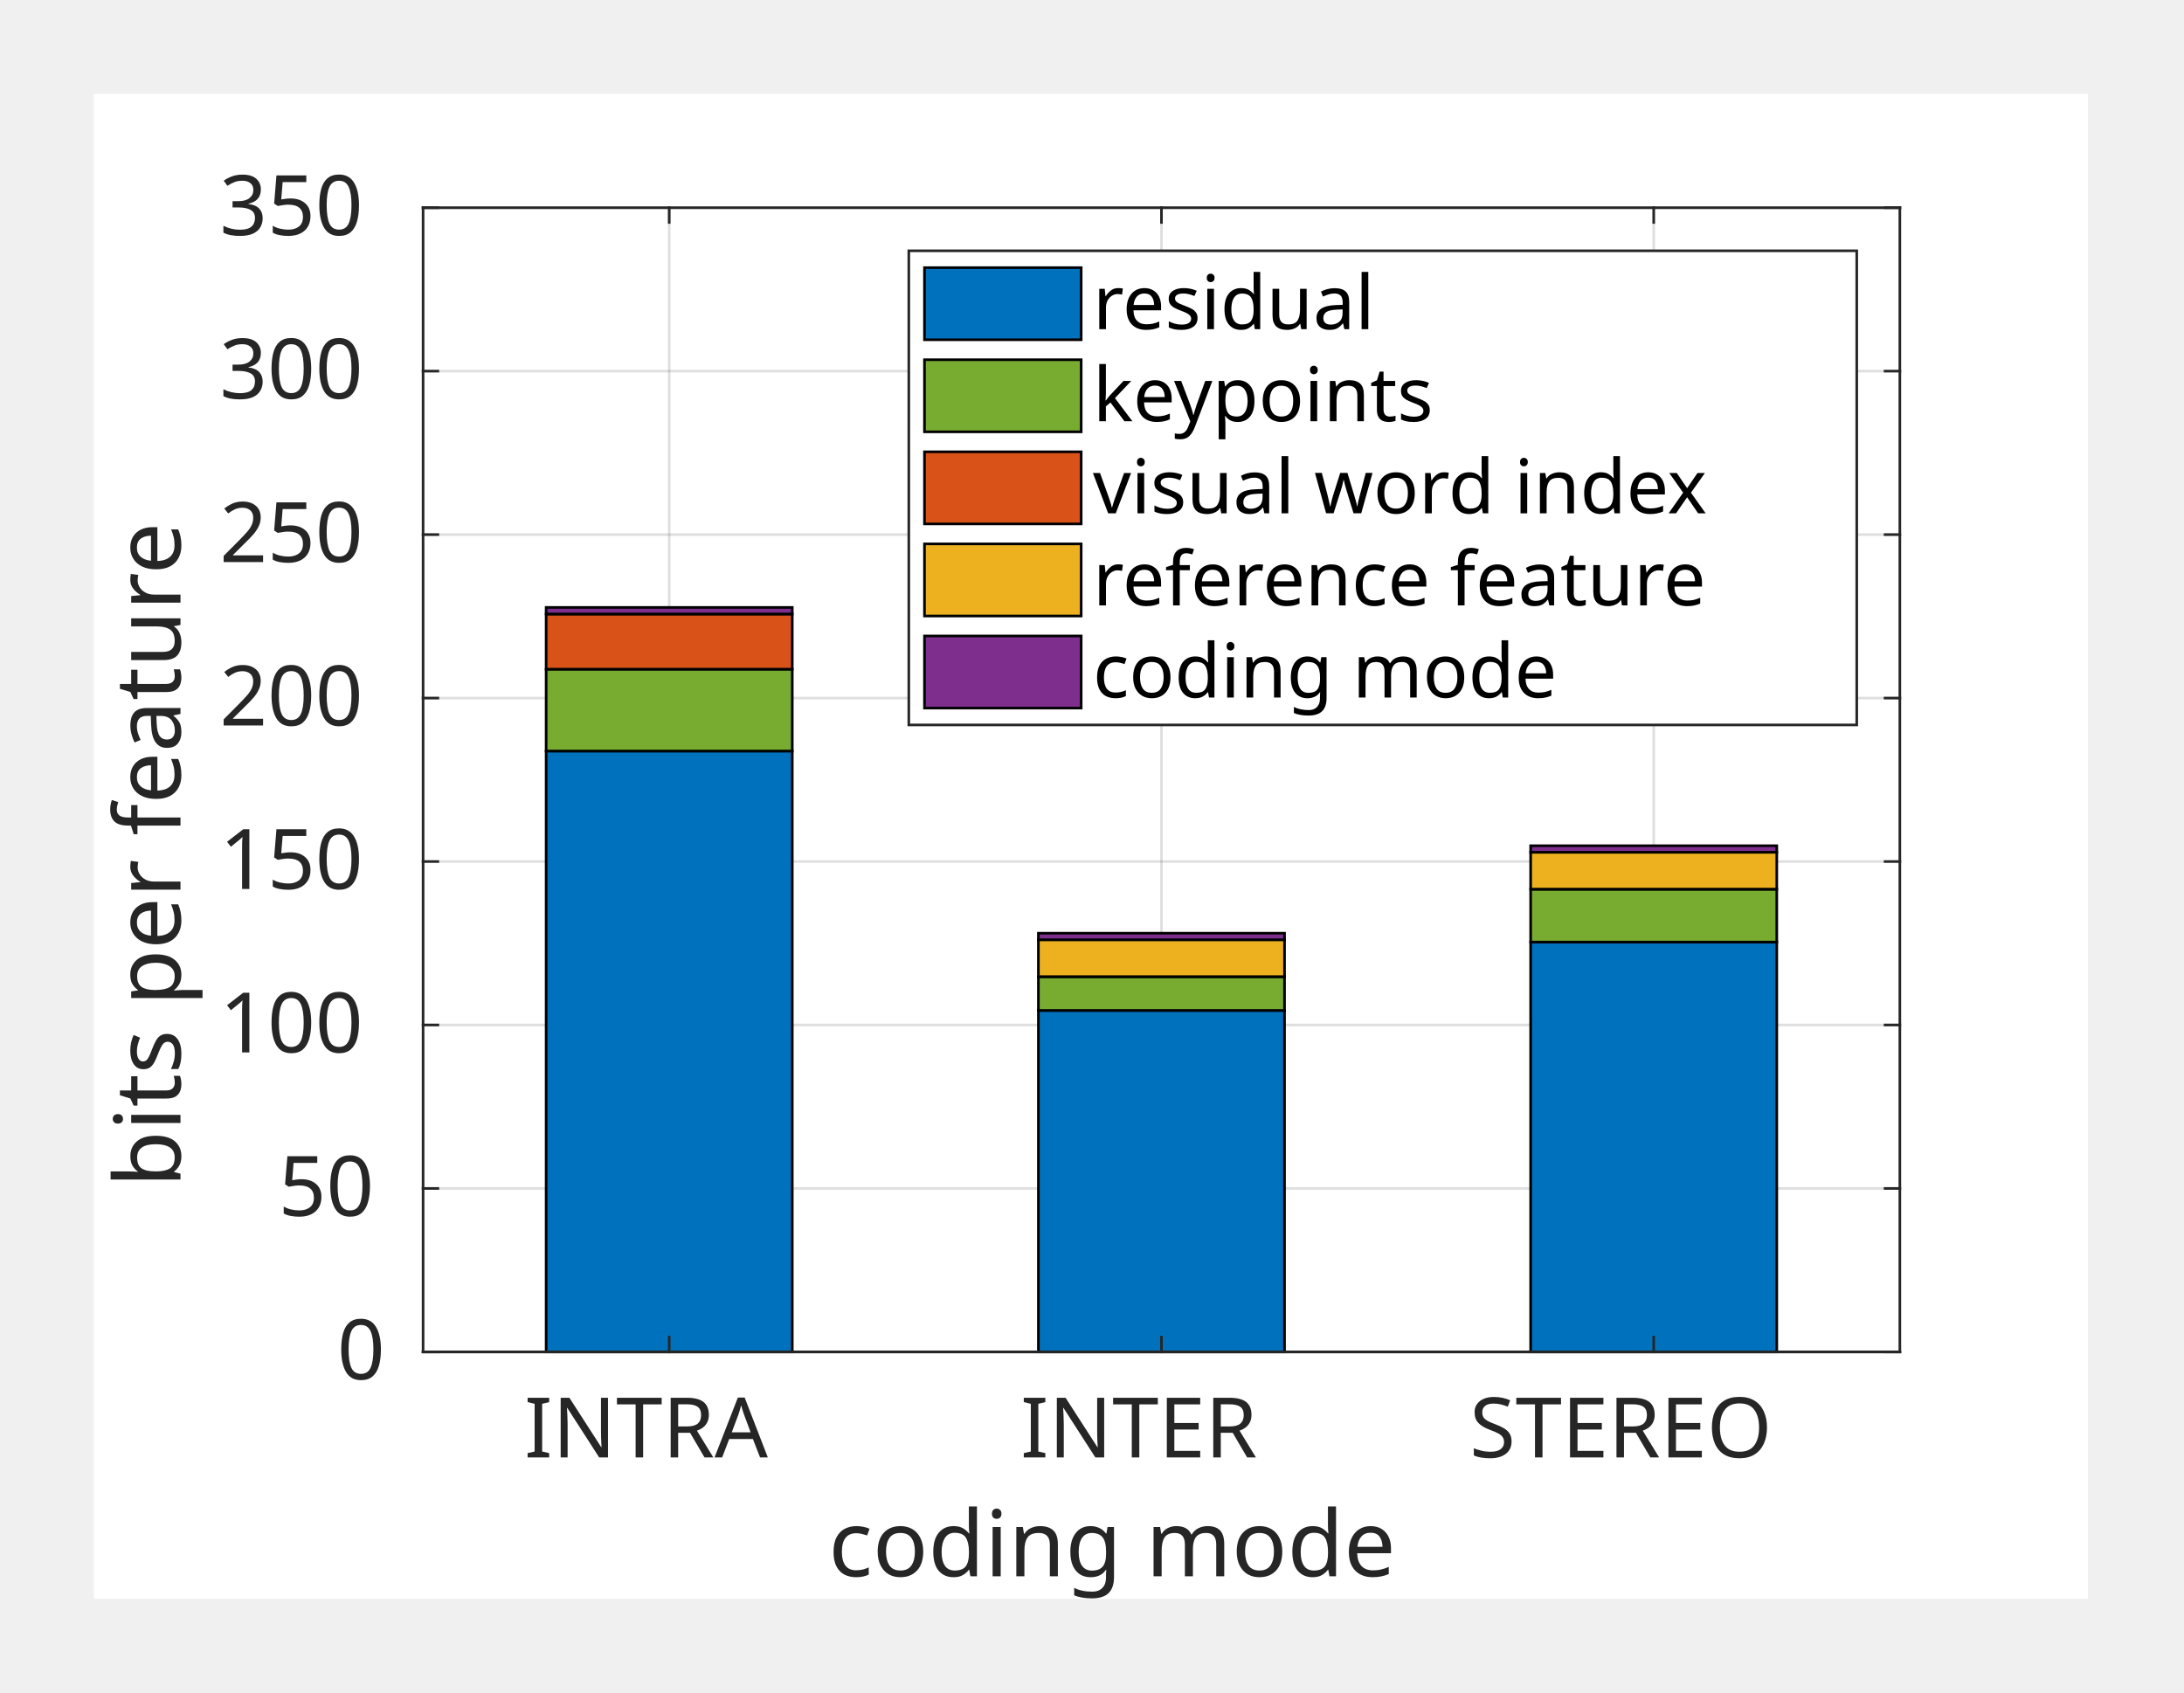
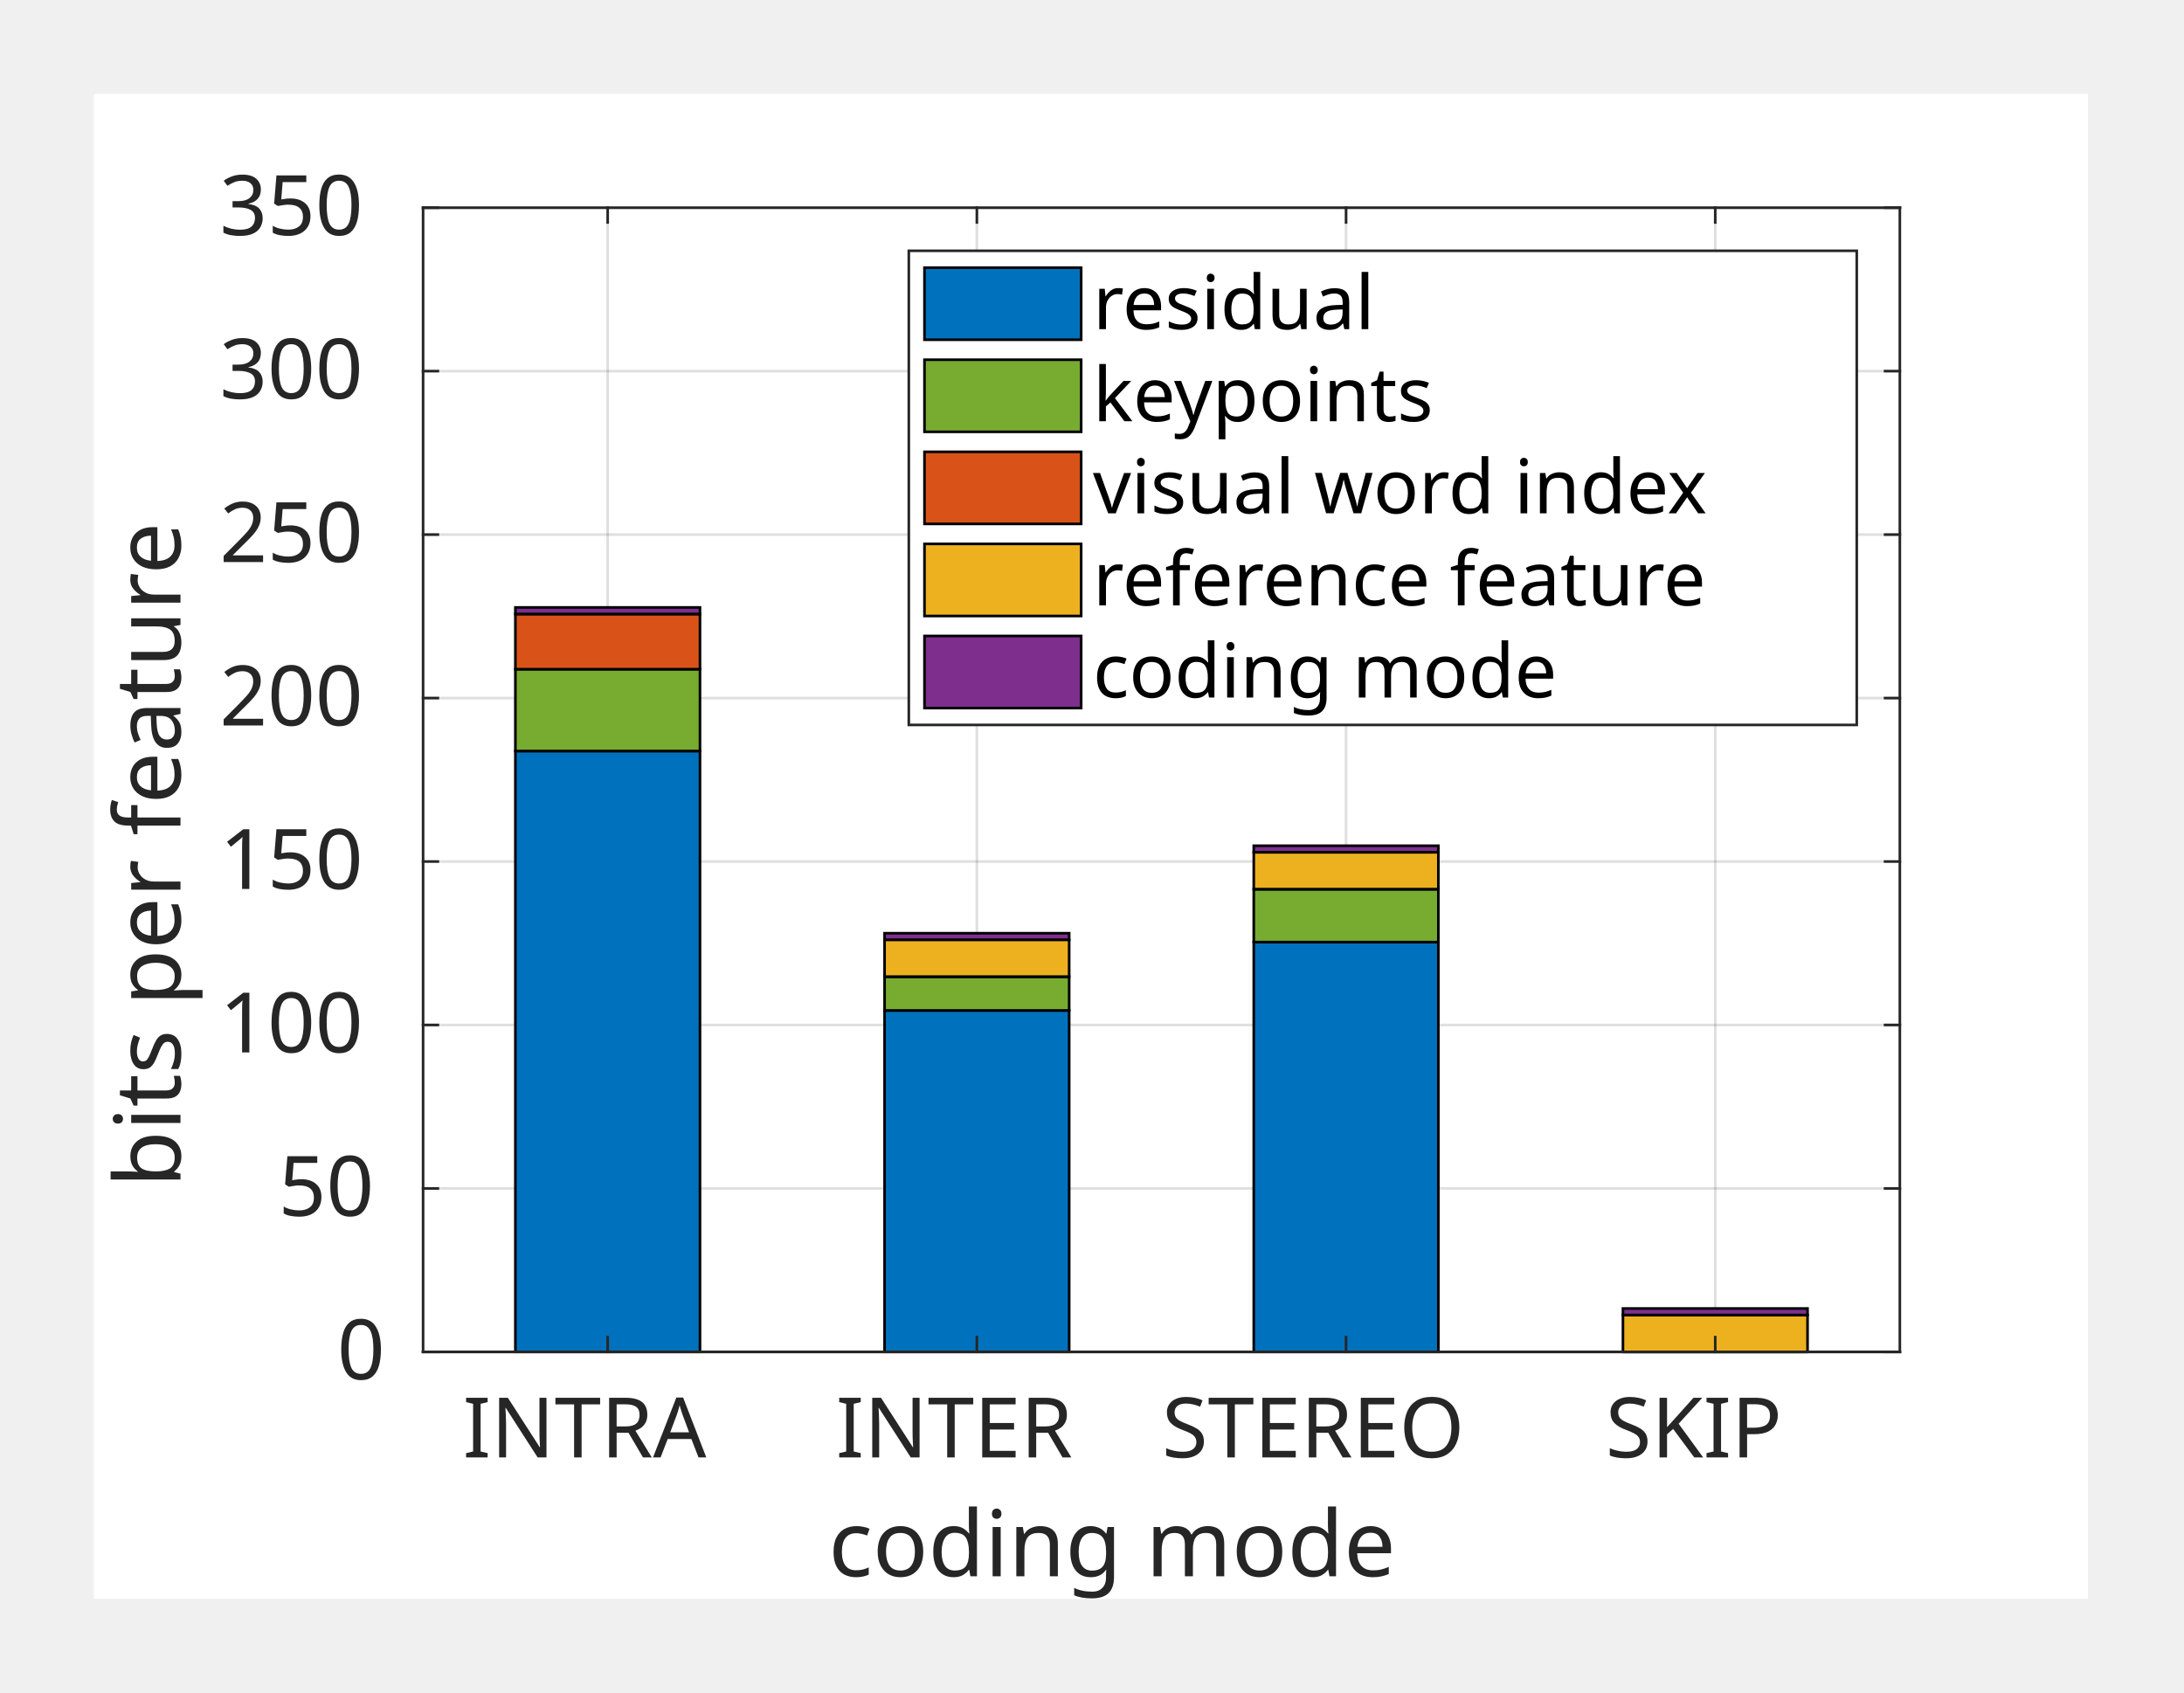
<svg xmlns="http://www.w3.org/2000/svg" xmlns:xlink="http://www.w3.org/1999/xlink" version="1.1" id="Ebene_1" x="0px" y="0px" width="418px" height="324px" viewBox="0 0 418 324" enable-background="new 0 0 418 324" xml:space="preserve">
  <g>
    <defs>
      <rect id="SVGID_1_" x="18" y="18" width="381.6" height="288" />
    </defs>
    <clipPath id="SVGID_2_">
      <use xlink:href="#SVGID_1_" overflow="visible" />
    </clipPath>
    <rect x="18" y="18" clip-path="url(#SVGID_2_)" fill="#FFFFFF" width="381.6" height="288" />
  </g>
  <rect x="18" y="18" fill="#FFFFFF" width="381.6" height="288" />
  <rect x="80.975" y="39.75" fill="#FFFFFF" width="282.639" height="219" />
-   <line opacity="0.149" fill="none" stroke="#262626" stroke-width="0.5" stroke-linejoin="round" stroke-miterlimit="10" x1="128.082" y1="258.75" x2="128.082" y2="39.75" />
-   <line opacity="0.149" fill="none" stroke="#262626" stroke-width="0.5" stroke-linejoin="round" stroke-miterlimit="10" x1="222.295" y1="258.75" x2="222.295" y2="39.75" />
-   <line opacity="0.149" fill="none" stroke="#262626" stroke-width="0.5" stroke-linejoin="round" stroke-miterlimit="10" x1="316.508" y1="258.75" x2="316.508" y2="39.75" />
+   <line opacity="0.149" fill="none" stroke="#262626" stroke-width="0.5" stroke-linejoin="round" stroke-miterlimit="10" x1="116.305" y1="258.75" x2="116.305" y2="39.75" />
+   <line opacity="0.149" fill="none" stroke="#262626" stroke-width="0.5" stroke-linejoin="round" stroke-miterlimit="10" x1="186.965" y1="258.75" x2="186.965" y2="39.75" />
+   <line opacity="0.149" fill="none" stroke="#262626" stroke-width="0.5" stroke-linejoin="round" stroke-miterlimit="10" x1="257.625" y1="258.75" x2="257.625" y2="39.75" />
+   <line opacity="0.149" fill="none" stroke="#262626" stroke-width="0.5" stroke-linejoin="round" stroke-miterlimit="10" x1="328.284" y1="258.75" x2="328.284" y2="39.75" />
  <line opacity="0.149" fill="none" stroke="#262626" stroke-width="0.5" stroke-linejoin="round" stroke-miterlimit="10" x1="363.614" y1="258.75" x2="80.975" y2="258.75" />
  <line opacity="0.149" fill="none" stroke="#262626" stroke-width="0.5" stroke-linejoin="round" stroke-miterlimit="10" x1="363.614" y1="227.464" x2="80.975" y2="227.464" />
  <line opacity="0.149" fill="none" stroke="#262626" stroke-width="0.5" stroke-linejoin="round" stroke-miterlimit="10" x1="363.614" y1="196.179" x2="80.975" y2="196.179" />
  <line opacity="0.149" fill="none" stroke="#262626" stroke-width="0.5" stroke-linejoin="round" stroke-miterlimit="10" x1="363.614" y1="164.893" x2="80.975" y2="164.893" />
  <line opacity="0.149" fill="none" stroke="#262626" stroke-width="0.5" stroke-linejoin="round" stroke-miterlimit="10" x1="363.614" y1="133.607" x2="80.975" y2="133.607" />
  <line opacity="0.149" fill="none" stroke="#262626" stroke-width="0.5" stroke-linejoin="round" stroke-miterlimit="10" x1="363.614" y1="102.321" x2="80.975" y2="102.321" />
  <line opacity="0.149" fill="none" stroke="#262626" stroke-width="0.5" stroke-linejoin="round" stroke-miterlimit="10" x1="363.614" y1="71.036" x2="80.975" y2="71.036" />
  <line opacity="0.149" fill="none" stroke="#262626" stroke-width="0.5" stroke-linejoin="round" stroke-miterlimit="10" x1="363.614" y1="39.75" x2="80.975" y2="39.75" />
  <line fill="none" stroke="#262626" stroke-width="0.5" stroke-linejoin="round" stroke-miterlimit="10" x1="80.975" y1="258.75" x2="363.614" y2="258.75" />
-   <path fill="#0072BD" d="M340.061,258.75v-78.442h-47.106v78.442H340.061z M245.848,258.75v-65.353h-47.106v65.353H245.848z   M151.635,258.75V143.745h-47.106V258.75H151.635z" />
-   <rect x="104.528" y="143.745" fill="none" stroke="#000000" stroke-width="0.5" stroke-miterlimit="10" width="47.106" height="115.005" />
-   <rect x="198.741" y="193.397" fill="none" stroke="#000000" stroke-width="0.5" stroke-miterlimit="10" width="47.106" height="65.353" />
-   <rect x="292.954" y="180.308" fill="none" stroke="#000000" stroke-width="0.5" stroke-miterlimit="10" width="47.106" height="78.442" />
-   <path fill="#77AC30" d="M340.061,180.308v-10.131h-47.106v10.131H340.061z M245.848,193.397v-6.477h-47.106v6.477H245.848z   M151.635,143.745V128.08h-47.106v15.665H151.635z" />
-   <rect x="104.528" y="128.08" fill="none" stroke="#000000" stroke-width="0.5" stroke-miterlimit="10" width="47.106" height="15.665" />
-   <rect x="198.741" y="186.921" fill="none" stroke="#000000" stroke-width="0.5" stroke-miterlimit="10" width="47.106" height="6.477" />
-   <rect x="292.954" y="170.177" fill="none" stroke="#000000" stroke-width="0.5" stroke-miterlimit="10" width="47.106" height="10.131" />
-   <rect x="104.528" y="117.51" fill="#D95319" width="47.106" height="10.57" />
-   <rect x="104.528" y="117.51" fill="none" stroke="#000000" stroke-width="0.5" stroke-miterlimit="10" width="47.106" height="10.57" />
-   <polygon fill="none" stroke="#000000" stroke-width="0.5" stroke-miterlimit="10" points="198.741,186.921 198.741,186.921   245.848,186.921 " />
-   <polygon fill="none" stroke="#000000" stroke-width="0.5" stroke-miterlimit="10" points="292.954,170.177 292.954,170.177   340.061,170.177 " />
-   <path fill="#EDB120" d="M340.061,170.177v-7.057h-47.106v7.057H340.061z M245.848,186.921v-7.057h-47.106v7.057H245.848z" />
-   <polygon fill="none" stroke="#000000" stroke-width="0.5" stroke-miterlimit="10" points="104.528,117.51 104.528,117.51   151.635,117.51 " />
-   <rect x="198.741" y="179.864" fill="none" stroke="#000000" stroke-width="0.5" stroke-miterlimit="10" width="47.106" height="7.057" />
-   <rect x="292.954" y="163.12" fill="none" stroke="#000000" stroke-width="0.5" stroke-miterlimit="10" width="47.106" height="7.057" />
-   <path fill="#7E2F8E" d="M340.061,163.12v-1.251h-47.106v1.251H340.061z M245.848,179.864v-1.251h-47.106v1.251H245.848z   M151.635,117.51v-1.251h-47.106v1.251H151.635z" />
-   <rect x="104.528" y="116.258" fill="none" stroke="#000000" stroke-width="0.5" stroke-miterlimit="10" width="47.106" height="1.251" />
-   <rect x="198.741" y="178.613" fill="none" stroke="#000000" stroke-width="0.5" stroke-miterlimit="10" width="47.106" height="1.251" />
-   <rect x="292.954" y="161.869" fill="none" stroke="#000000" stroke-width="0.5" stroke-miterlimit="10" width="47.106" height="1.251" />
+   <path fill="#0072BD" d="M275.289,258.75v-78.442H239.96v78.442H275.289z M204.63,258.75v-65.353H169.3v65.353H204.63z   M133.97,258.75V143.745H98.64V258.75H133.97z" />
+   <rect x="98.64" y="143.745" fill="none" stroke="#000000" stroke-width="0.5" stroke-miterlimit="10" width="35.33" height="115.005" />
+   <rect x="169.3" y="193.397" fill="none" stroke="#000000" stroke-width="0.5" stroke-miterlimit="10" width="35.33" height="65.353" />
+   <rect x="239.96" y="180.308" fill="none" stroke="#000000" stroke-width="0.5" stroke-miterlimit="10" width="35.329" height="78.442" />
+   <polygon fill="none" stroke="#000000" stroke-width="0.5" stroke-miterlimit="10" points="310.619,258.75 310.619,258.75   345.949,258.75 " />
+   <path fill="#77AC30" d="M275.289,180.308v-10.131H239.96v10.131H275.289z M204.63,193.397v-6.477H169.3v6.477H204.63z   M133.97,143.745V128.08H98.64v15.665H133.97z" />
+   <rect x="98.64" y="128.08" fill="none" stroke="#000000" stroke-width="0.5" stroke-miterlimit="10" width="35.33" height="15.665" />
+   <rect x="169.3" y="186.921" fill="none" stroke="#000000" stroke-width="0.5" stroke-miterlimit="10" width="35.33" height="6.477" />
+   <rect x="239.96" y="170.177" fill="none" stroke="#000000" stroke-width="0.5" stroke-miterlimit="10" width="35.329" height="10.131" />
+   <polygon fill="none" stroke="#000000" stroke-width="0.5" stroke-miterlimit="10" points="310.619,258.75 310.619,258.75   345.949,258.75 " />
+   <rect x="98.64" y="117.51" fill="#D95319" width="35.33" height="10.57" />
+   <rect x="98.64" y="117.51" fill="none" stroke="#000000" stroke-width="0.5" stroke-miterlimit="10" width="35.33" height="10.57" />
+   <polygon fill="none" stroke="#000000" stroke-width="0.5" stroke-miterlimit="10" points="169.3,186.921 169.3,186.921   204.63,186.921 " />
+   <polygon fill="none" stroke="#000000" stroke-width="0.5" stroke-miterlimit="10" points="239.96,170.177 239.96,170.177   275.289,170.177 " />
+   <polygon fill="none" stroke="#000000" stroke-width="0.5" stroke-miterlimit="10" points="310.619,258.75 310.619,258.75   345.949,258.75 " />
+   <path fill="#EDB120" d="M345.949,258.75v-7.059h-35.33v7.059H345.949z M275.289,170.177v-7.057H239.96v7.057H275.289z   M204.63,186.921v-7.057H169.3v7.057H204.63z" />
+   <polygon fill="none" stroke="#000000" stroke-width="0.5" stroke-miterlimit="10" points="98.64,117.51 98.64,117.51   133.97,117.51 " />
+   <rect x="169.3" y="179.864" fill="none" stroke="#000000" stroke-width="0.5" stroke-miterlimit="10" width="35.33" height="7.057" />
+   <rect x="239.96" y="163.12" fill="none" stroke="#000000" stroke-width="0.5" stroke-miterlimit="10" width="35.329" height="7.057" />
+   <rect x="310.619" y="251.691" fill="none" stroke="#000000" stroke-width="0.5" stroke-miterlimit="10" width="35.33" height="7.059" />
+   <path fill="#7E2F8E" d="M345.949,251.691v-1.252h-35.33v1.252H345.949z M275.289,163.12v-1.251H239.96v1.251H275.289z   M204.63,179.864v-1.251H169.3v1.251H204.63z M133.97,117.51v-1.251H98.64v1.251H133.97z" />
+   <rect x="98.64" y="116.258" fill="none" stroke="#000000" stroke-width="0.5" stroke-miterlimit="10" width="35.33" height="1.251" />
+   <rect x="169.3" y="178.613" fill="none" stroke="#000000" stroke-width="0.5" stroke-miterlimit="10" width="35.33" height="1.251" />
+   <rect x="239.96" y="161.869" fill="none" stroke="#000000" stroke-width="0.5" stroke-miterlimit="10" width="35.329" height="1.251" />
+   <rect x="310.619" y="250.439" fill="none" stroke="#000000" stroke-width="0.5" stroke-miterlimit="10" width="35.33" height="1.252" />
  <line fill="none" stroke="#262626" stroke-width="0.5" stroke-linecap="square" stroke-linejoin="round" stroke-miterlimit="10" x1="80.975" y1="258.75" x2="363.614" y2="258.75" />
  <line fill="none" stroke="#262626" stroke-width="0.5" stroke-linecap="square" stroke-linejoin="round" stroke-miterlimit="10" x1="80.975" y1="39.75" x2="363.614" y2="39.75" />
-   <line fill="none" stroke="#262626" stroke-width="0.5" stroke-linecap="square" stroke-linejoin="round" stroke-miterlimit="10" x1="128.082" y1="258.75" x2="128.082" y2="255.923" />
-   <line fill="none" stroke="#262626" stroke-width="0.5" stroke-linecap="square" stroke-linejoin="round" stroke-miterlimit="10" x1="222.295" y1="258.75" x2="222.295" y2="255.923" />
-   <line fill="none" stroke="#262626" stroke-width="0.5" stroke-linecap="square" stroke-linejoin="round" stroke-miterlimit="10" x1="316.508" y1="258.75" x2="316.508" y2="255.923" />
-   <line fill="none" stroke="#262626" stroke-width="0.5" stroke-linecap="square" stroke-linejoin="round" stroke-miterlimit="10" x1="128.082" y1="39.75" x2="128.082" y2="42.578" />
-   <line fill="none" stroke="#262626" stroke-width="0.5" stroke-linecap="square" stroke-linejoin="round" stroke-miterlimit="10" x1="222.295" y1="39.75" x2="222.295" y2="42.578" />
-   <line fill="none" stroke="#262626" stroke-width="0.5" stroke-linecap="square" stroke-linejoin="round" stroke-miterlimit="10" x1="316.508" y1="39.75" x2="316.508" y2="42.578" />
-   <text transform="matrix(0.9996 0 0 1 100.3423 278.9502)" fill="#262626" font-family="'Arial-BoldMT'" font-size="16">INTRA</text>
-   <text transform="matrix(0.9996 0 0 1 195.3057 278.9502)" fill="#262626" font-family="'Arial-BoldMT'" font-size="16">INTER</text>
-   <text transform="matrix(0.9996 0 0 1 281.2715 278.9502)" fill="#262626" font-family="'Arial-BoldMT'" font-size="16">STEREO</text>
+   <line fill="none" stroke="#262626" stroke-width="0.5" stroke-linecap="square" stroke-linejoin="round" stroke-miterlimit="10" x1="116.305" y1="258.75" x2="116.305" y2="255.923" />
+   <line fill="none" stroke="#262626" stroke-width="0.5" stroke-linecap="square" stroke-linejoin="round" stroke-miterlimit="10" x1="186.965" y1="258.75" x2="186.965" y2="255.923" />
+   <line fill="none" stroke="#262626" stroke-width="0.5" stroke-linecap="square" stroke-linejoin="round" stroke-miterlimit="10" x1="257.625" y1="258.75" x2="257.625" y2="255.923" />
+   <line fill="none" stroke="#262626" stroke-width="0.5" stroke-linecap="square" stroke-linejoin="round" stroke-miterlimit="10" x1="328.284" y1="258.75" x2="328.284" y2="255.923" />
+   <line fill="none" stroke="#262626" stroke-width="0.5" stroke-linecap="square" stroke-linejoin="round" stroke-miterlimit="10" x1="116.305" y1="39.75" x2="116.305" y2="42.578" />
+   <line fill="none" stroke="#262626" stroke-width="0.5" stroke-linecap="square" stroke-linejoin="round" stroke-miterlimit="10" x1="186.965" y1="39.75" x2="186.965" y2="42.578" />
+   <line fill="none" stroke="#262626" stroke-width="0.5" stroke-linecap="square" stroke-linejoin="round" stroke-miterlimit="10" x1="257.625" y1="39.75" x2="257.625" y2="42.578" />
+   <line fill="none" stroke="#262626" stroke-width="0.5" stroke-linecap="square" stroke-linejoin="round" stroke-miterlimit="10" x1="328.284" y1="39.75" x2="328.284" y2="42.578" />
+   <text transform="matrix(0.9996 0 0 1 88.5659 278.9502)" fill="#262626" font-family="'Arial-BoldMT'" font-size="16">INTRA</text>
+   <text transform="matrix(0.9996 0 0 1 159.9756 278.9502)" fill="#262626" font-family="'Arial-BoldMT'" font-size="16">INTER</text>
+   <text transform="matrix(0.9996 0 0 1 222.3887 278.9502)" fill="#262626" font-family="'Arial-BoldMT'" font-size="16">STEREO</text>
+   <text transform="matrix(0.9996 0 0 1 307.293 278.9502)" fill="#262626" font-family="'Arial-BoldMT'" font-size="16">SKIP</text>
  <text transform="matrix(0.9996 0 0 1 158.5698 301.7002)" fill="#262626" font-family="'Arial-BoldMT'" font-size="17.6">coding mode</text>
  <line fill="none" stroke="#262626" stroke-width="0.5" stroke-linecap="square" stroke-linejoin="round" stroke-miterlimit="10" x1="80.975" y1="258.75" x2="80.975" y2="39.75" />
  <line fill="none" stroke="#262626" stroke-width="0.5" stroke-linecap="square" stroke-linejoin="round" stroke-miterlimit="10" x1="363.614" y1="258.75" x2="363.614" y2="39.75" />
  <line fill="none" stroke="#262626" stroke-width="0.5" stroke-linecap="square" stroke-linejoin="round" stroke-miterlimit="10" x1="80.975" y1="258.75" x2="83.802" y2="258.75" />
  <line fill="none" stroke="#262626" stroke-width="0.5" stroke-linecap="square" stroke-linejoin="round" stroke-miterlimit="10" x1="80.975" y1="227.464" x2="83.802" y2="227.464" />
  <line fill="none" stroke="#262626" stroke-width="0.5" stroke-linecap="square" stroke-linejoin="round" stroke-miterlimit="10" x1="80.975" y1="196.179" x2="83.802" y2="196.179" />
  <line fill="none" stroke="#262626" stroke-width="0.5" stroke-linecap="square" stroke-linejoin="round" stroke-miterlimit="10" x1="80.975" y1="164.893" x2="83.802" y2="164.893" />
  <line fill="none" stroke="#262626" stroke-width="0.5" stroke-linecap="square" stroke-linejoin="round" stroke-miterlimit="10" x1="80.975" y1="133.607" x2="83.802" y2="133.607" />
  <line fill="none" stroke="#262626" stroke-width="0.5" stroke-linecap="square" stroke-linejoin="round" stroke-miterlimit="10" x1="80.975" y1="102.321" x2="83.802" y2="102.321" />
  <line fill="none" stroke="#262626" stroke-width="0.5" stroke-linecap="square" stroke-linejoin="round" stroke-miterlimit="10" x1="80.975" y1="71.036" x2="83.802" y2="71.036" />
  <line fill="none" stroke="#262626" stroke-width="0.5" stroke-linecap="square" stroke-linejoin="round" stroke-miterlimit="10" x1="80.975" y1="39.75" x2="83.802" y2="39.75" />
  <line fill="none" stroke="#262626" stroke-width="0.5" stroke-linecap="square" stroke-linejoin="round" stroke-miterlimit="10" x1="363.614" y1="258.75" x2="360.788" y2="258.75" />
  <line fill="none" stroke="#262626" stroke-width="0.5" stroke-linecap="square" stroke-linejoin="round" stroke-miterlimit="10" x1="363.614" y1="227.464" x2="360.788" y2="227.464" />
  <line fill="none" stroke="#262626" stroke-width="0.5" stroke-linecap="square" stroke-linejoin="round" stroke-miterlimit="10" x1="363.614" y1="196.179" x2="360.788" y2="196.179" />
  <line fill="none" stroke="#262626" stroke-width="0.5" stroke-linecap="square" stroke-linejoin="round" stroke-miterlimit="10" x1="363.614" y1="164.893" x2="360.788" y2="164.893" />
  <line fill="none" stroke="#262626" stroke-width="0.5" stroke-linecap="square" stroke-linejoin="round" stroke-miterlimit="10" x1="363.614" y1="133.607" x2="360.788" y2="133.607" />
  <line fill="none" stroke="#262626" stroke-width="0.5" stroke-linecap="square" stroke-linejoin="round" stroke-miterlimit="10" x1="363.614" y1="102.321" x2="360.788" y2="102.321" />
  <line fill="none" stroke="#262626" stroke-width="0.5" stroke-linecap="square" stroke-linejoin="round" stroke-miterlimit="10" x1="363.614" y1="71.036" x2="360.788" y2="71.036" />
  <line fill="none" stroke="#262626" stroke-width="0.5" stroke-linecap="square" stroke-linejoin="round" stroke-miterlimit="10" x1="363.614" y1="39.75" x2="360.788" y2="39.75" />
  <text transform="matrix(0.9996 0 0 1 64.5317 264)" fill="#262626" font-family="'Arial-BoldMT'" font-size="16">0</text>
  <text transform="matrix(0.9996 0 0 1 53.2861 232.7148)" fill="#262626" font-family="'Arial-BoldMT'" font-size="16">50</text>
  <text transform="matrix(0.9996 0 0 1 42.0405 201.4287)" fill="#262626" font-family="'Arial-BoldMT'" font-size="16">100</text>
  <text transform="matrix(0.9996 0 0 1 42.0405 170.1436)" fill="#262626" font-family="'Arial-BoldMT'" font-size="16">150</text>
  <text transform="matrix(0.9996 0 0 1 42.0405 138.8569)" fill="#262626" font-family="'Arial-BoldMT'" font-size="16">200</text>
  <text transform="matrix(0.9996 0 0 1 42.0405 107.5713)" fill="#262626" font-family="'Arial-BoldMT'" font-size="16">250</text>
  <text transform="matrix(0.9996 0 0 1 42.0405 76.2856)" fill="#262626" font-family="'Arial-BoldMT'" font-size="16">300</text>
  <text transform="matrix(0.9996 0 0 1 42.0405 45)" fill="#262626" font-family="'Arial-BoldMT'" font-size="16">350</text>
  <text transform="matrix(-4.335037e-008 -1.0004 1 -4.335037e-008 34.5439 227.25)" fill="#262626" font-family="'Arial-BoldMT'" font-size="17.593">bits per feature</text>
  <rect x="173.938" y="48" fill="#FFFFFF" width="181.429" height="90.75" />
  <text transform="matrix(0.9996 0 0 1 209.1748 63)" font-family="'Arial-BoldMT'" font-size="14.4">residual</text>
  <rect x="176.938" y="51.225" fill="#0072BD" width="29.988" height="13.8" />
  <rect x="176.938" y="51.225" fill="none" stroke="#000000" stroke-width="0.5" stroke-miterlimit="10" width="29.988" height="13.8" />
  <text transform="matrix(0.9996 0 0 1 209.1748 80.625)" font-family="'Arial-BoldMT'" font-size="14.4">keypoints</text>
  <rect x="176.938" y="68.85" fill="#77AC30" width="29.988" height="13.8" />
  <rect x="176.938" y="68.85" fill="none" stroke="#000000" stroke-width="0.5" stroke-miterlimit="10" width="29.988" height="13.8" />
  <text transform="matrix(0.9996 0 0 1 209.1748 98.25)" font-family="'Arial-BoldMT'" font-size="14.4">visual word index</text>
  <rect x="176.938" y="86.475" fill="#D95319" width="29.988" height="13.8" />
  <rect x="176.938" y="86.475" fill="none" stroke="#000000" stroke-width="0.5" stroke-miterlimit="10" width="29.988" height="13.8" />
  <text transform="matrix(0.9996 0 0 1 209.1748 115.875)" font-family="'Arial-BoldMT'" font-size="14.4">reference feature</text>
  <rect x="176.938" y="104.1" fill="#EDB120" width="29.988" height="13.8" />
  <rect x="176.938" y="104.1" fill="none" stroke="#000000" stroke-width="0.5" stroke-miterlimit="10" width="29.988" height="13.8" />
  <text transform="matrix(0.9996 0 0 1 209.1748 133.5)" font-family="'Arial-BoldMT'" font-size="14.4">coding mode</text>
  <rect x="176.938" y="121.725" fill="#7E2F8E" width="29.988" height="13.8" />
  <rect x="176.938" y="121.725" fill="none" stroke="#000000" stroke-width="0.5" stroke-miterlimit="10" width="29.988" height="13.8" />
  <rect x="173.938" y="48" fill="none" stroke="#262626" stroke-width="0.5" stroke-miterlimit="10" width="181.429" height="90.75" />
</svg>
